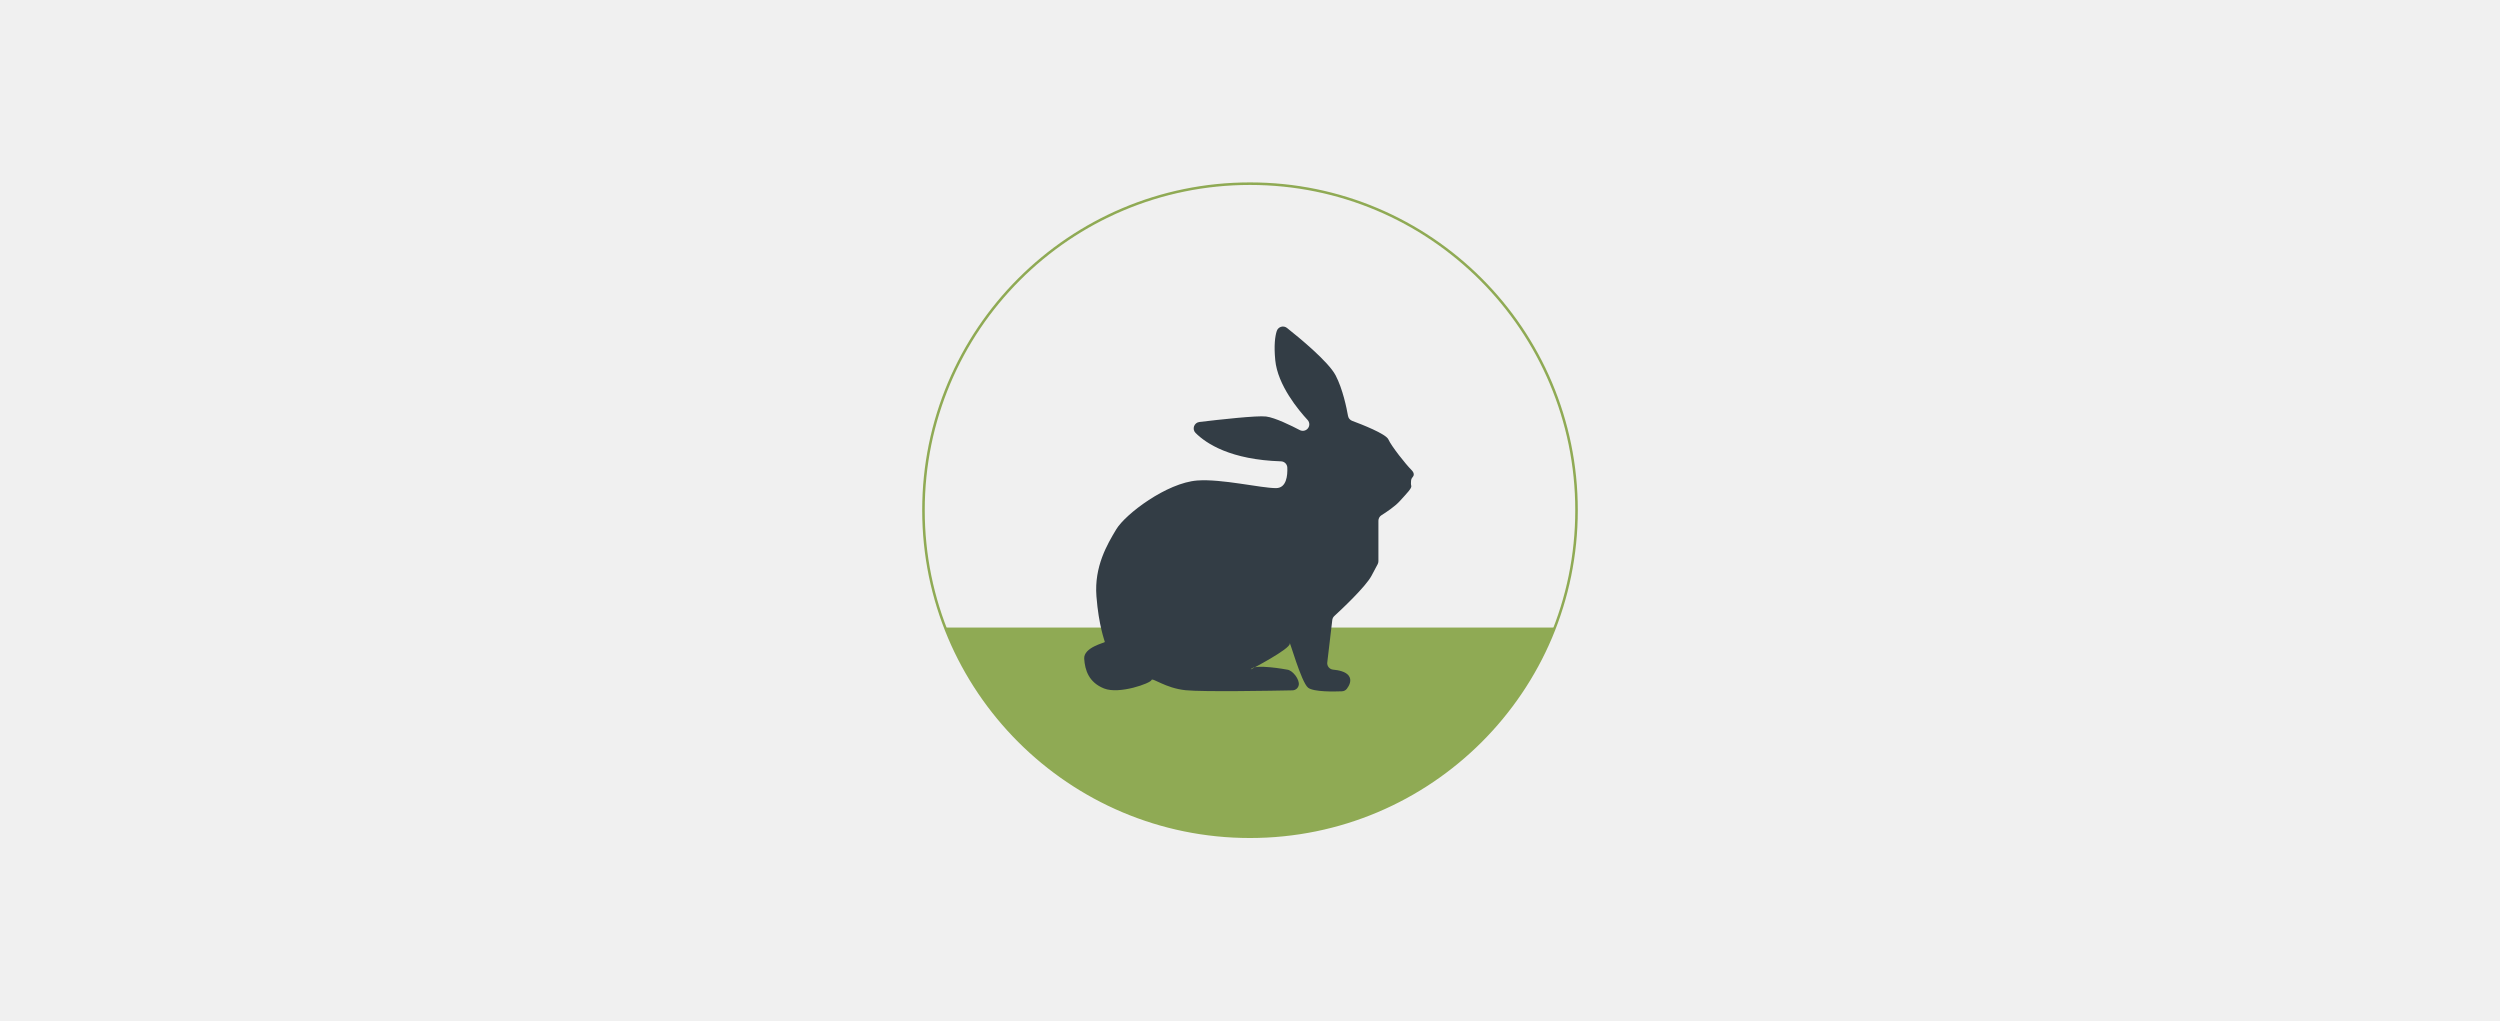
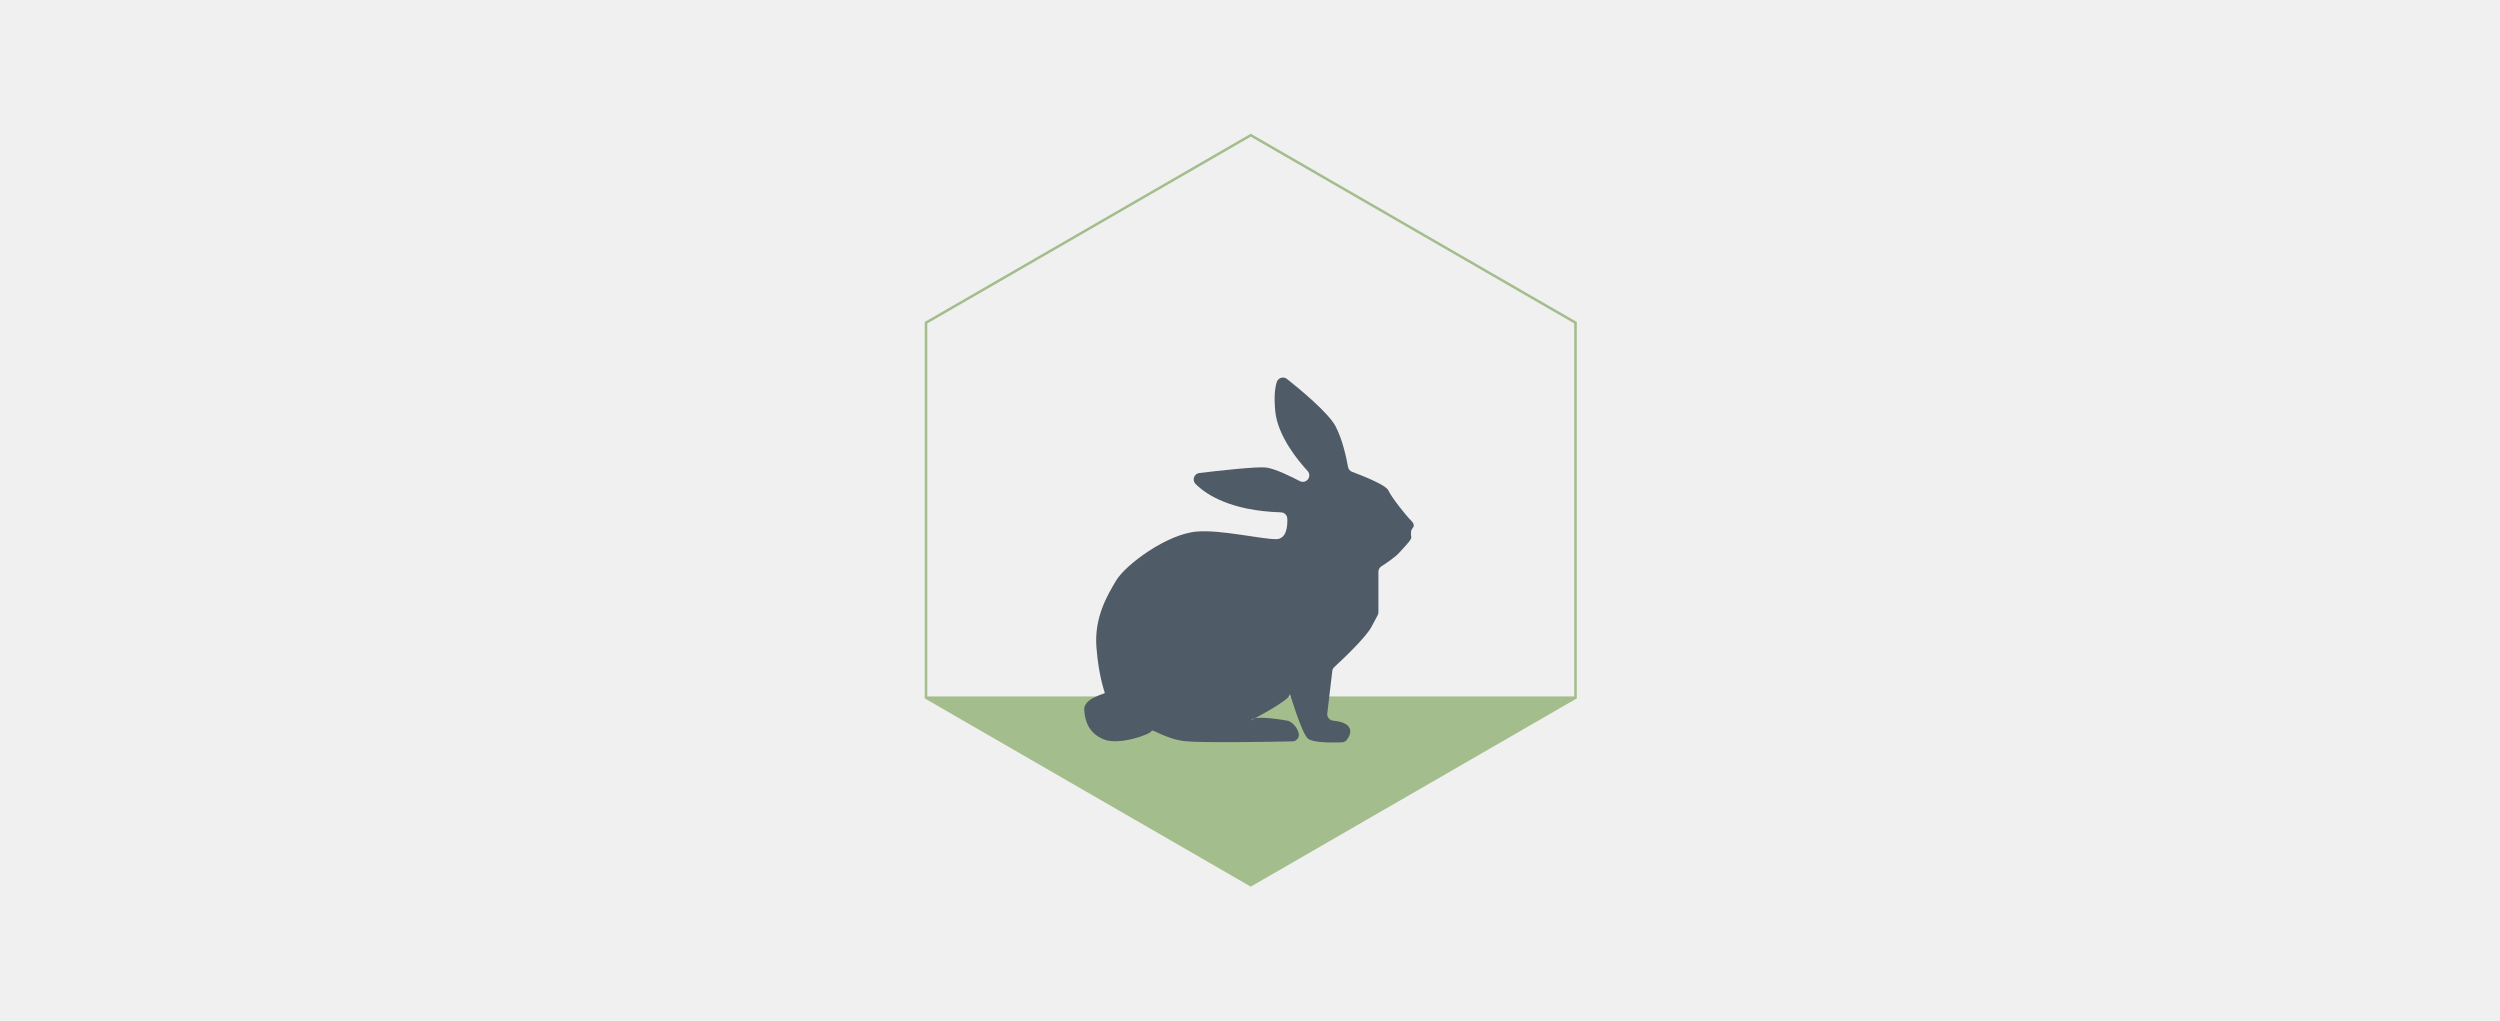
<svg xmlns="http://www.w3.org/2000/svg" xmlns:xlink="http://www.w3.org/1999/xlink" width="980px" height="400px" viewBox="0 0 980 400" version="1.1">
  <defs>
-     <circle id="path-1" cx="128" cy="128" r="128" />
+     <polygon id="path-1" points="127.299 0 254.599 73.496 254.599 220.489 127.299 293.985 6.39488462e-14 220.489 -1.77635684e-14 73.496" />
  </defs>
  <g id="Page-1" stroke="none" stroke-width="1" fill="none" fill-rule="evenodd">
    <g id="github-banner" transform="translate(-16, -21)">
-       <g id="icon" transform="translate(378, 93)">
+       <polygon id="Polygon" stroke="#A3BE8C" points="506.299 74 633.599 147.496 633.599 294.489 506.299 367.985 379 294.489 379 147.496" />
+       <g id="ground" transform="translate(379, 74)">
        <mask id="mask-2" fill="white">
          <use xlink:href="#path-1" />
        </mask>
-         <use id="Mask" stroke="#8FAA54" xlink:href="#path-1" />
-         <rect id="ground" fill="#8FAA54" mask="url(#mask-2)" x="-29" y="174" width="314" height="82" />
-         <path d="M168.038,92.967 C167.192,92.653 166.578,91.919 166.422,91.033 C165.876,87.937 164.35,80.463 161.564,75.143 C158.755,69.775 147.349,60.396 142.497,56.553 C141.096,55.442 139.024,56.082 138.482,57.783 C137.816,59.871 137.345,63.372 137.899,69.17 C138.838,79.001 147.062,88.829 150.575,92.623 C151.458,93.575 151.475,95.036 150.62,96.012 L150.62,96.012 C149.845,96.898 148.562,97.141 147.517,96.594 C144.388,94.953 137.861,91.714 134.304,91.271 C130.762,90.829 115.76,92.509 108.177,93.415 C106.076,93.666 105.168,96.225 106.664,97.716 C110.875,101.917 120.429,108.22 140.152,108.844 C141.483,108.885 142.566,109.933 142.624,111.258 C142.76,114.341 142.341,119.341 138.199,119.341 C132.208,119.341 116.908,115.641 107.344,116.356 C95.362,117.252 79.186,129.497 75.59,135.469 C71.995,141.442 66.903,150.103 67.802,161.749 C68.7,173.396 71.097,179.369 71.097,179.668 C71.097,179.967 62.709,181.759 63.008,186.237 C63.308,190.717 64.805,195.495 70.797,197.884 C76.788,200.273 89.07,195.793 89.369,194.599 C89.667,193.405 94.761,197.772 102.849,198.575 C109.803,199.265 137.137,198.769 144.659,198.615 C145.851,198.591 146.861,197.745 147.105,196.581 C147.559,194.409 144.707,190.689 142.544,190.493 C142.544,190.493 129.51,188.029 128.311,190.418 C128.311,190.418 143.889,182.354 143.589,180.265 C143.288,178.173 148.082,195.495 150.779,197.586 C152.968,199.284 161.086,199.113 164.058,198.988 C164.82,198.956 165.523,198.589 165.982,197.983 C166.897,196.773 168.069,194.621 166.656,192.809 C165.433,191.241 162.681,190.689 160.599,190.501 C159.172,190.373 158.123,189.113 158.29,187.693 L160.254,171.05 C160.325,170.447 160.609,169.892 161.057,169.481 C163.727,167.026 173.328,158.045 175.642,153.687 L178.042,149.169 C178.236,148.802 178.339,148.394 178.339,147.98 L178.339,140.847 L178.339,132.122 C178.339,131.244 178.793,130.431 179.539,129.965 C181.358,128.831 184.803,126.551 186.726,124.421 C189.422,121.436 191.518,119.345 191.22,118.449 C191.061,117.975 191.079,117.169 191.13,116.513 C191.172,115.978 191.366,115.46 191.729,115.066 C192.199,114.554 192.658,113.562 191.249,112.177 C189.124,110.085 183.431,102.919 182.234,100.231 C181.264,98.053 171.669,94.314 168.038,92.967 L168.038,92.967 Z" id="rabbit" fill="#333D45" mask="url(#mask-2)" />
+         <g id="Mask" />
+         <rect fill="#A3BE8C" mask="url(#mask-2)" x="-30" y="220" width="314" height="82" />
      </g>
+       <path d="M546.038,205.967 C545.192,205.653 544.578,204.919 544.422,204.033 C543.876,200.937 542.35,193.463 539.564,188.143 C536.755,182.775 525.349,173.396 520.497,169.553 C519.096,168.442 517.024,169.082 516.482,170.783 C515.816,172.871 515.345,176.372 515.899,182.17 C516.838,192.001 525.062,201.829 528.575,205.623 C529.458,206.575 529.475,208.036 528.62,209.012 L528.62,209.012 C527.845,209.898 526.562,210.141 525.517,209.594 C522.388,207.953 515.861,204.714 512.304,204.271 C508.762,203.829 493.76,205.509 486.177,206.415 C484.076,206.666 483.168,209.225 484.664,210.716 C488.875,214.917 498.429,221.22 518.152,221.844 C519.483,221.885 520.566,222.933 520.624,224.258 C520.76,227.341 520.341,232.341 516.199,232.341 C510.208,232.341 494.908,228.641 485.344,229.356 C473.362,230.252 457.186,242.497 453.591,248.469 C449.995,254.442 444.903,263.103 445.802,274.749 C446.7,286.396 449.097,292.369 449.097,292.668 C449.097,292.967 440.709,294.759 441.008,299.237 C441.308,303.717 442.805,308.495 448.797,310.884 C454.788,313.273 467.07,308.793 467.369,307.599 C467.667,306.405 472.761,310.772 480.849,311.575 C487.803,312.265 515.137,311.769 522.659,311.615 C523.851,311.591 524.861,310.745 525.105,309.581 C525.559,307.409 522.707,303.689 520.544,303.493 C520.544,303.493 507.51,301.029 506.311,303.418 C506.311,303.418 521.889,295.354 521.589,293.265 C521.288,291.173 526.082,308.495 528.779,310.586 C530.968,312.284 539.086,312.113 542.058,311.988 C542.82,311.956 543.523,311.589 543.982,310.983 C544.897,309.773 546.069,307.621 544.656,305.809 C543.433,304.241 540.681,303.689 538.599,303.501 C537.172,303.373 536.123,302.113 536.29,300.693 L538.254,284.05 C538.325,283.447 538.609,282.892 539.057,282.481 C541.727,280.026 551.328,271.045 553.642,266.687 L556.042,262.169 C556.236,261.802 556.339,261.394 556.339,260.98 L556.339,253.847 L556.339,245.122 C556.339,244.244 556.793,243.431 557.539,242.965 C559.358,241.831 562.803,239.551 564.726,237.421 C567.422,234.436 569.518,232.345 569.22,231.449 C569.061,230.975 569.079,230.169 569.13,229.513 C569.172,228.978 569.366,228.46 569.729,228.066 C570.199,227.554 570.658,226.562 569.249,225.177 C567.124,223.085 561.431,215.919 560.234,213.231 C559.264,211.053 549.669,207.314 546.038,205.967 L546.038,205.967 Z" id="rabbit" fill="#4F5B66" />
    </g>
  </g>
</svg>
